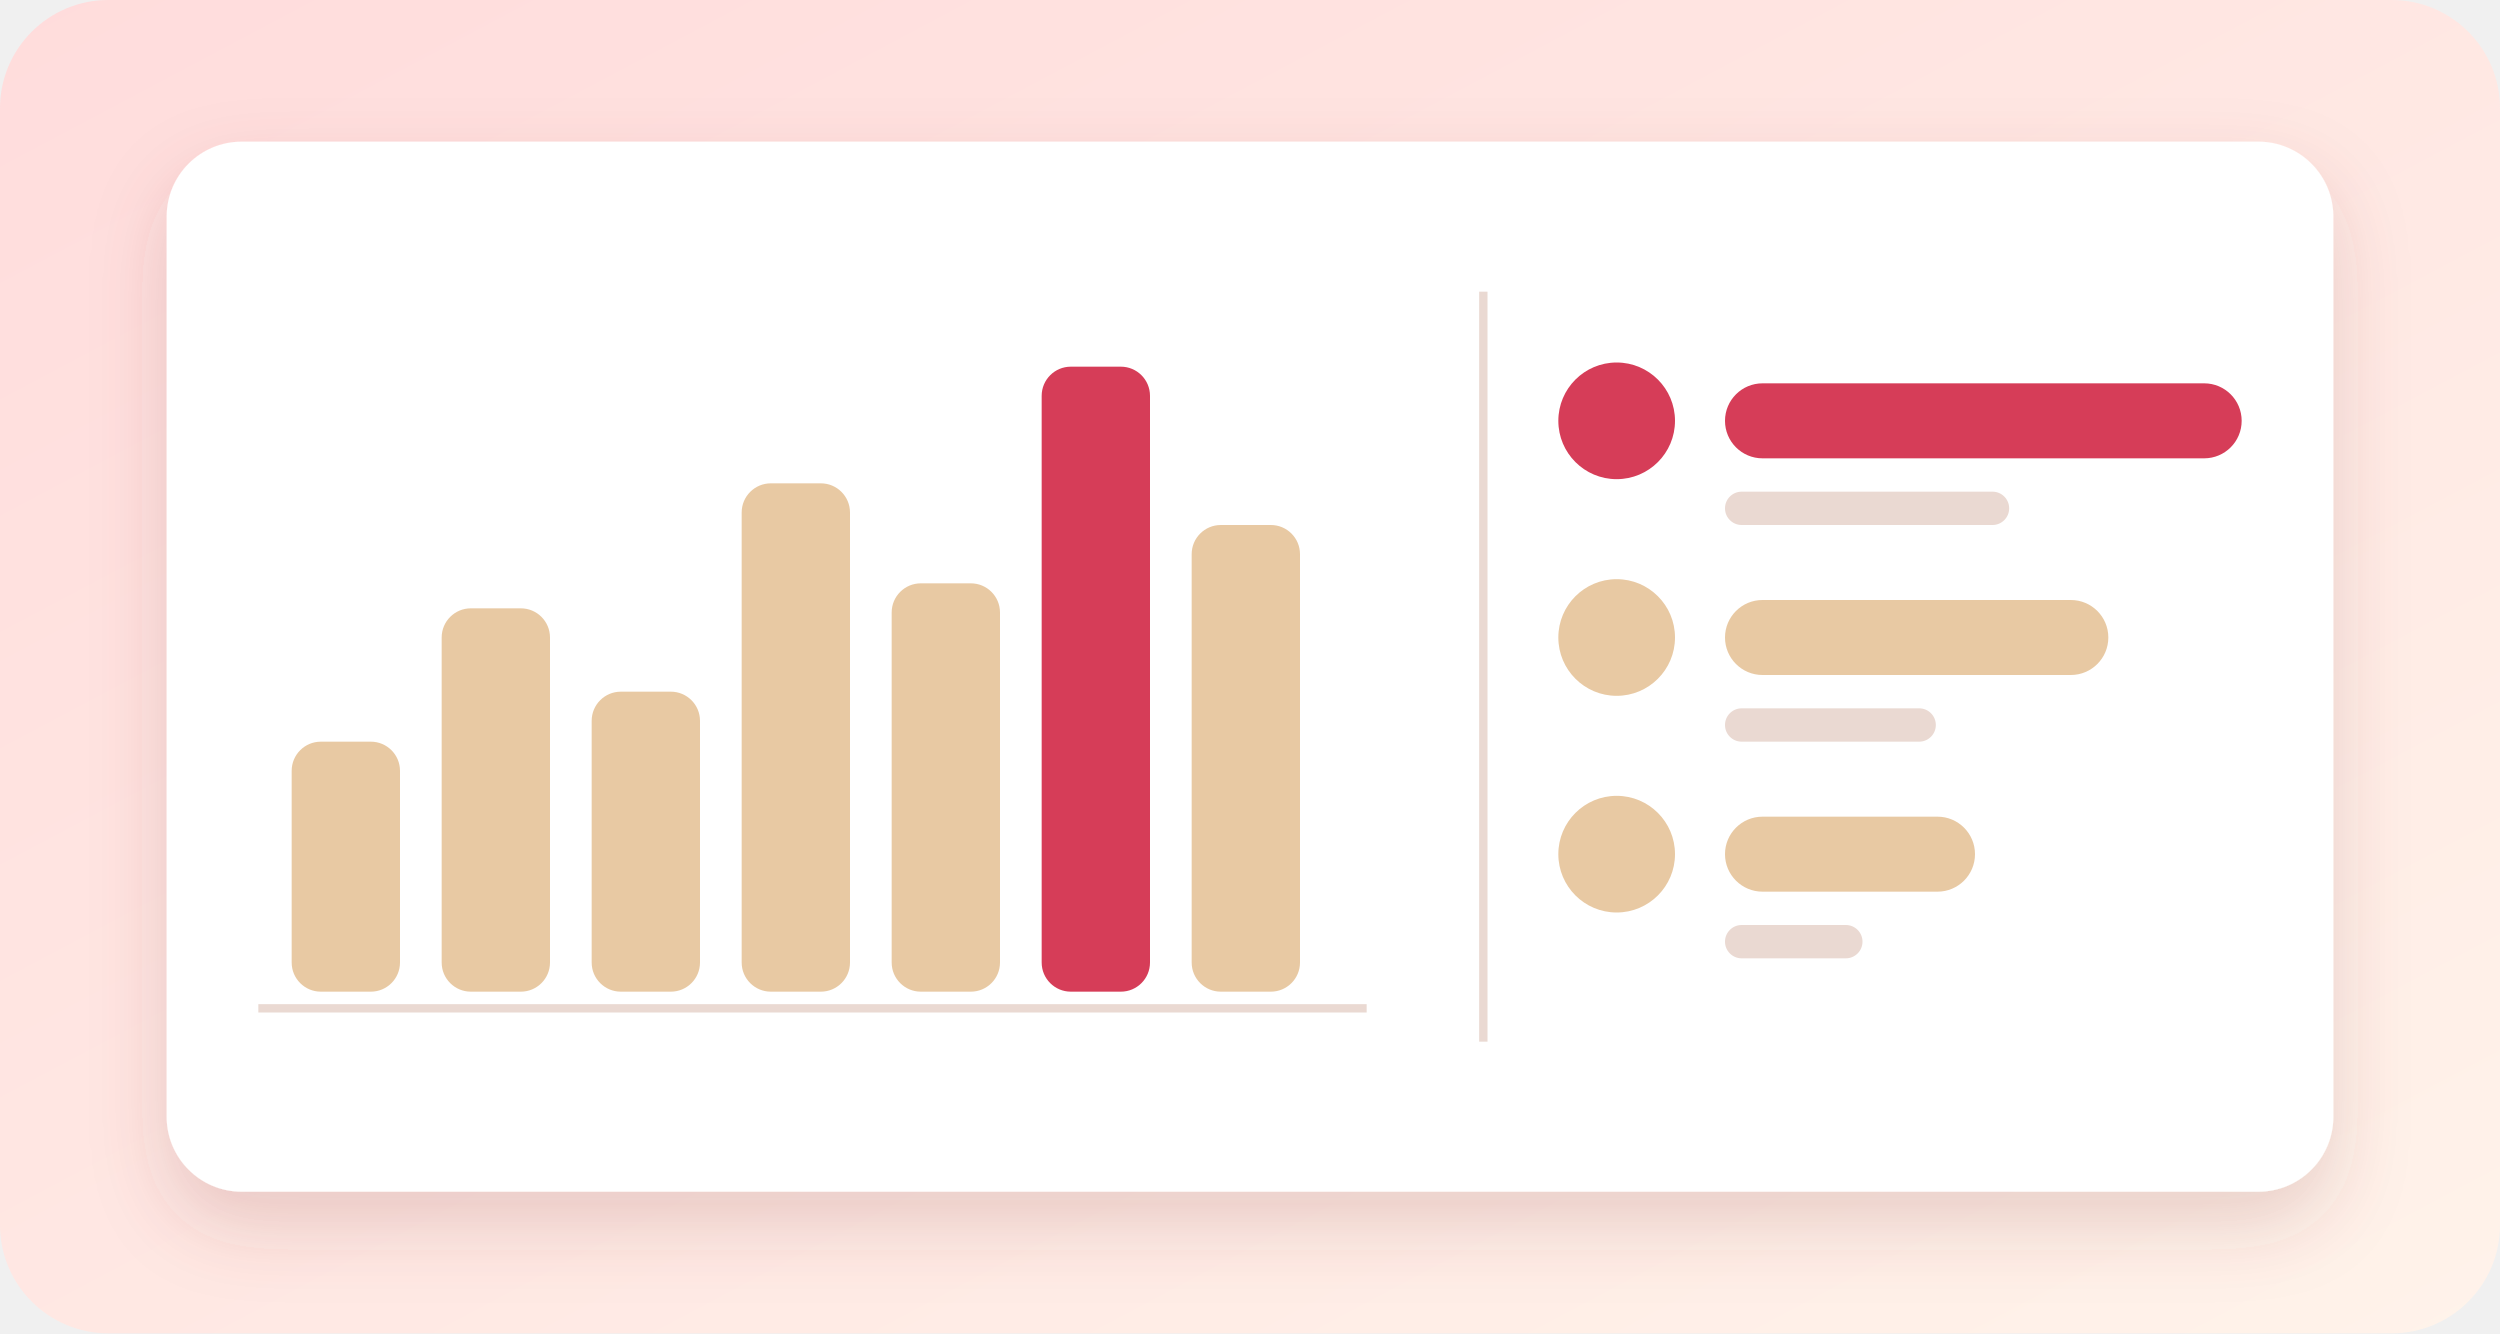
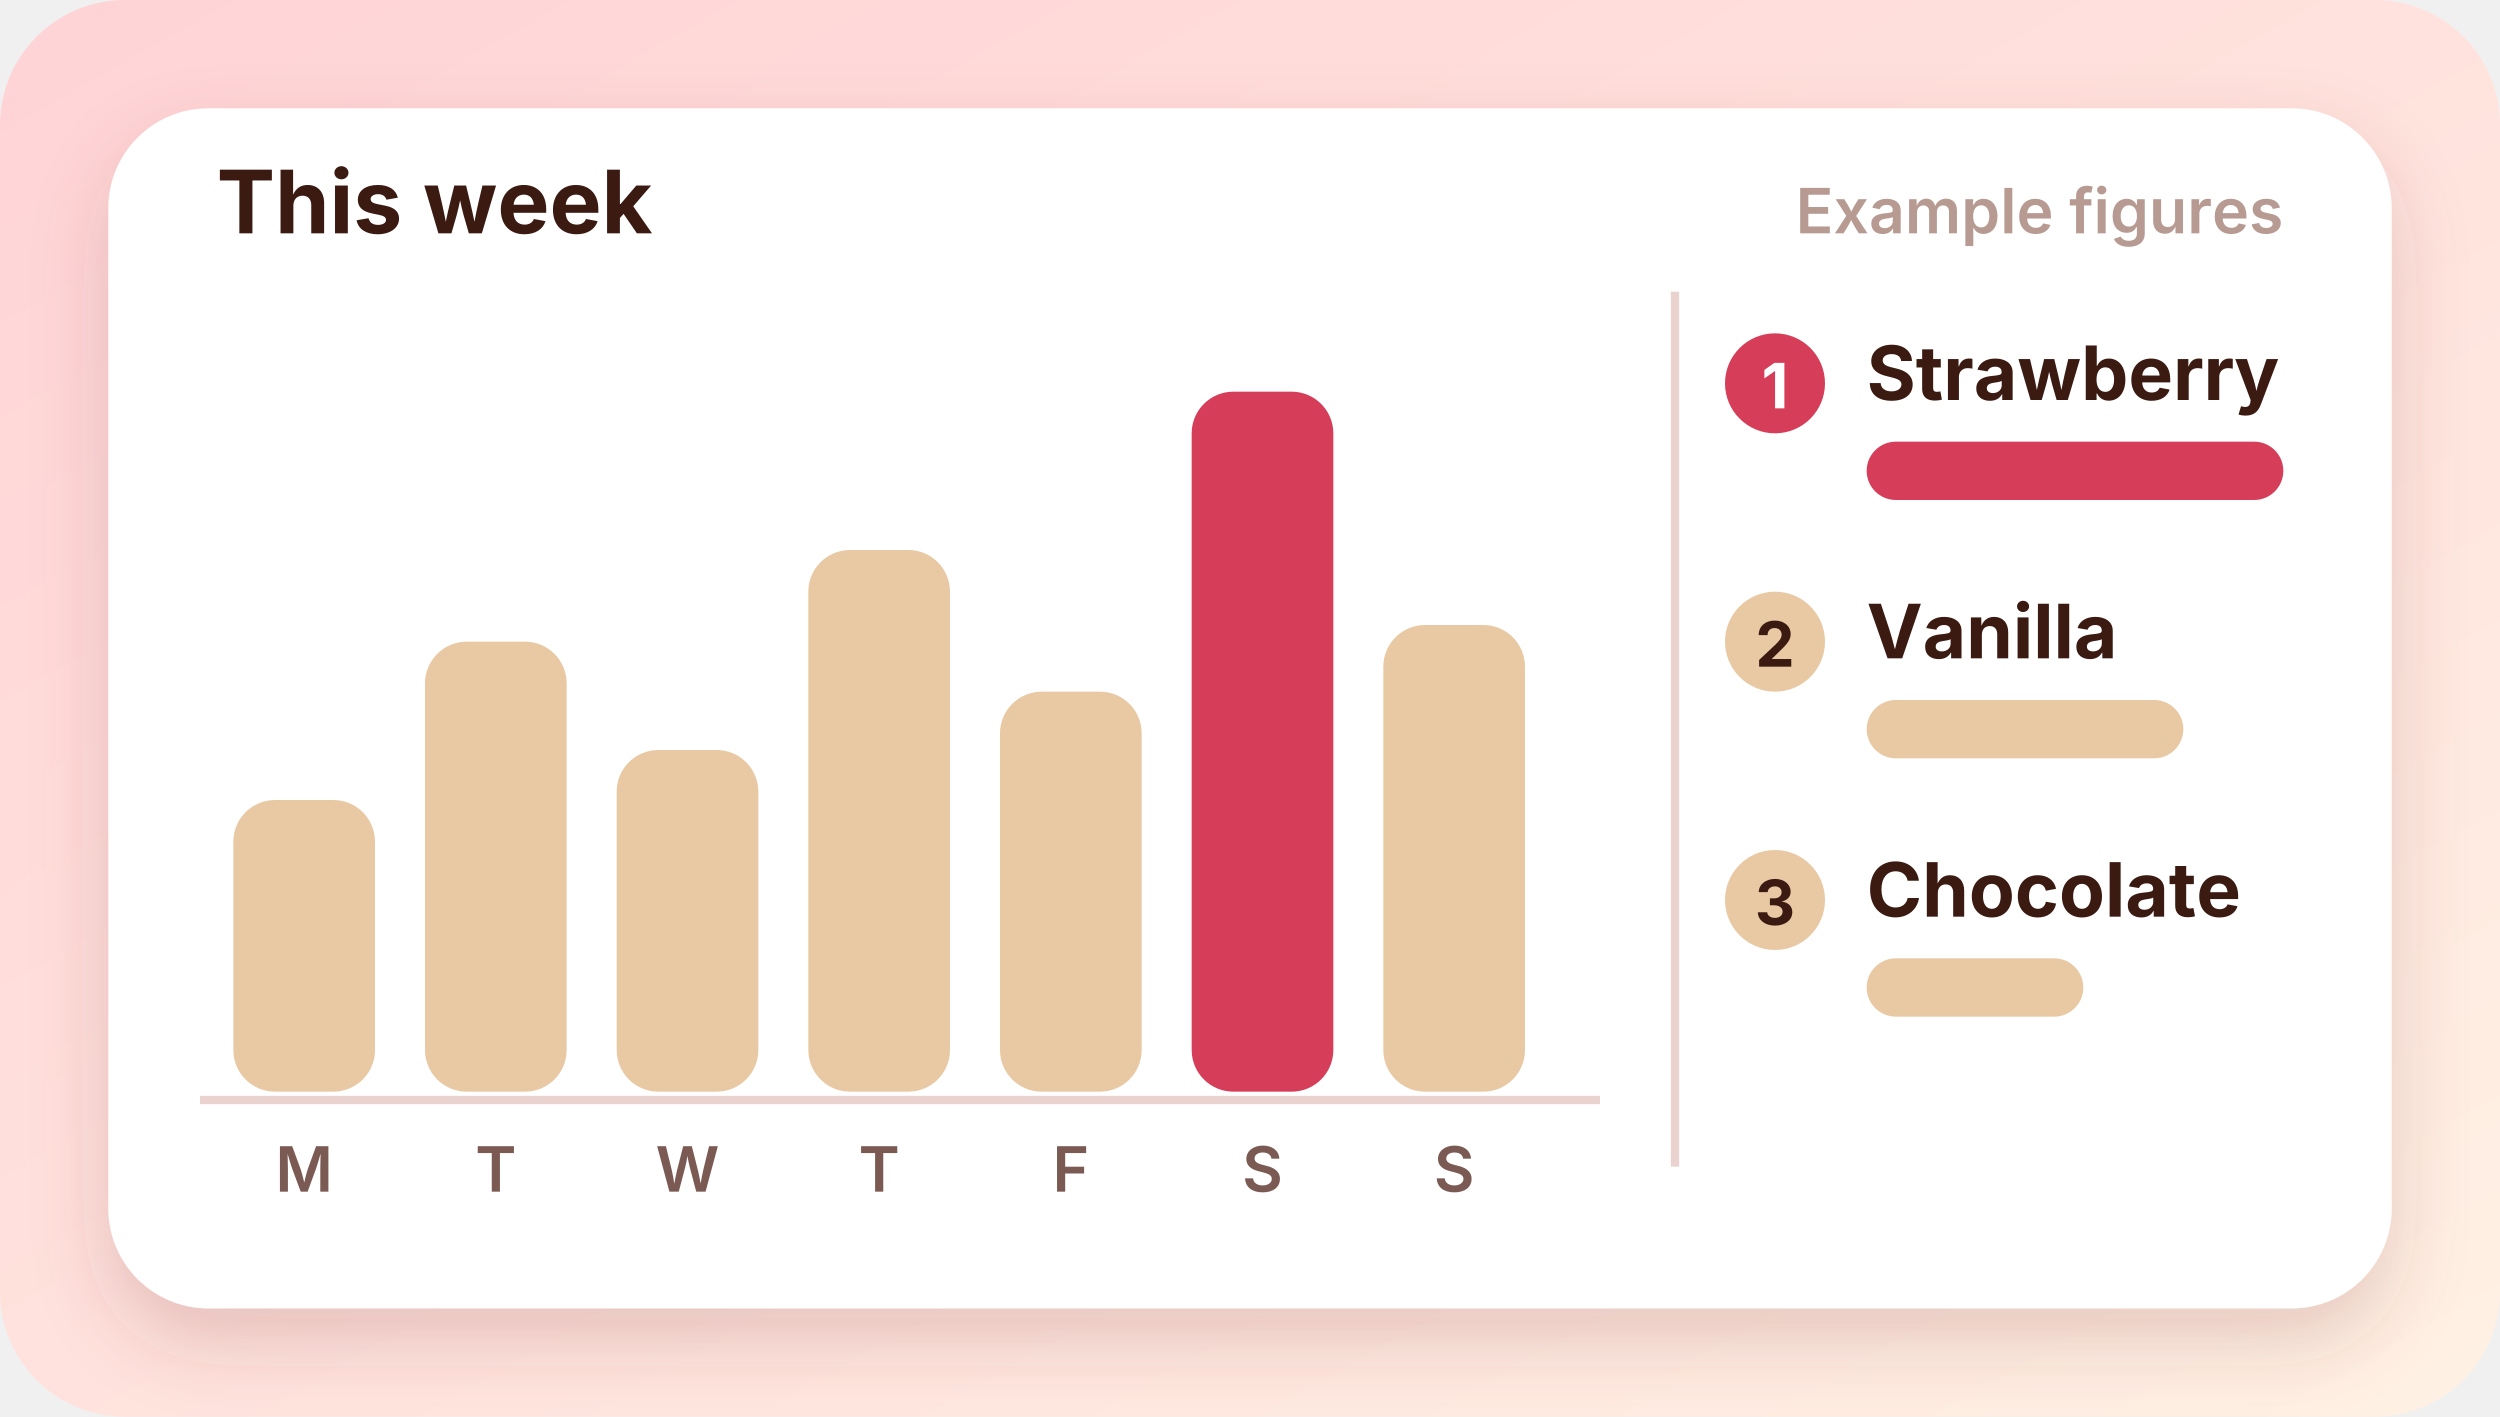
- <svg xmlns="http://www.w3.org/2000/svg" width="600" height="320" viewBox="0 0 600 320" role="img" aria-label="A weekly bar chart and a ranking of the best sellers">
+ <svg xmlns="http://www.w3.org/2000/svg" width="600" height="340" viewBox="0 0 600 340" role="img" aria-label="A weekly bar chart rising with one tall bar, and a ranking of three best sellers">
  <defs>
    <linearGradient id="bg" x1="0" y1="0" x2="1" y2="1">
-       <stop offset="0" stop-color="#FFDCDC" />
-       <stop offset="1" stop-color="#FFF3EA" />
+       <stop offset="0" stop-color="#FFD3D6" />
+       <stop offset="1" stop-color="#FFF1E4" />
    </linearGradient>
-     <filter id="sh" x="-10%" y="-10%" width="120%" height="130%">
-       <feDropShadow dx="0" dy="8" stdDeviation="9" flood-color="#8A3A3A" flood-opacity=".18" />
+     <filter id="sh" x="-10%" y="-10%" width="120%" height="125%">
+       <feDropShadow dx="0" dy="8" stdDeviation="9" flood-color="#8A3A3A" flood-opacity=".2" />
    </filter>
  </defs>
-   <rect width="600" height="320" rx="26" fill="url(#bg)" />
-   <rect x="40" y="34" width="520" height="252" rx="18" fill="#fff" filter="url(#sh)" />
-   <rect x="70" y="178" width="26" height="60" rx="7" fill="#E8C9A3" />
-   <rect x="106" y="146" width="26" height="92" rx="7" fill="#E8C9A3" />
-   <rect x="142" y="166" width="26" height="72" rx="7" fill="#E8C9A3" />
-   <rect x="178" y="116" width="26" height="122" rx="7" fill="#E8C9A3" />
-   <rect x="214" y="140" width="26" height="98" rx="7" fill="#E8C9A3" />
-   <rect x="250" y="88" width="26" height="150" rx="7" fill="#D63D58" />
-   <rect x="286" y="126" width="26" height="112" rx="7" fill="#E8C9A3" />
-   <path d="M62 242H328" stroke="#EAD9D2" stroke-width="2" />
-   <path d="M356 70V250" stroke="#EAD9D2" stroke-width="2" />
-   <circle cx="388" cy="101" r="14" fill="#D63D58" />
-   <rect x="414" y="92" width="124" height="18" rx="9.0" fill="#D63D58" />
-   <rect x="414" y="118" width="68.2" height="8" rx="4.0" fill="#EAD9D2" />
-   <circle cx="388" cy="153" r="14" fill="#E8C9A3" />
-   <rect x="414" y="144" width="92" height="18" rx="9.0" fill="#E8C9A3" />
-   <rect x="414" y="170" width="50.6" height="8" rx="4.0" fill="#EAD9D2" />
-   <circle cx="388" cy="205" r="14" fill="#E8C9A3" />
-   <rect x="414" y="196" width="60" height="18" rx="9.0" fill="#E8C9A3" />
-   <rect x="414" y="222" width="33.0" height="8" rx="4.0" fill="#EAD9D2" />
+   <style>@keyframes br0{0.000%{transform:scaleY(0)}3.333%{transform:scaleY(0)}12.222%{transform:scaleY(1)}100.000%{transform:scaleY(1)}}.br0{animation:br0 9s cubic-bezier(.2,1.3,.4,1) infinite}@keyframes br1{0.000%{transform:scaleY(0)}5.333%{transform:scaleY(0)}14.222%{transform:scaleY(1)}100.000%{transform:scaleY(1)}}.br1{animation:br1 9s cubic-bezier(.2,1.3,.4,1) infinite}@keyframes br2{0.000%{transform:scaleY(0)}7.333%{transform:scaleY(0)}16.222%{transform:scaleY(1)}100.000%{transform:scaleY(1)}}.br2{animation:br2 9s cubic-bezier(.2,1.3,.4,1) infinite}@keyframes br3{0.000%{transform:scaleY(0)}9.333%{transform:scaleY(0)}18.222%{transform:scaleY(1)}100.000%{transform:scaleY(1)}}.br3{animation:br3 9s cubic-bezier(.2,1.3,.4,1) infinite}@keyframes br4{0.000%{transform:scaleY(0)}11.333%{transform:scaleY(0)}20.222%{transform:scaleY(1)}100.000%{transform:scaleY(1)}}.br4{animation:br4 9s cubic-bezier(.2,1.3,.4,1) infinite}@keyframes br5{0.000%{transform:scaleY(0)}13.333%{transform:scaleY(0)}22.222%{transform:scaleY(1)}100.000%{transform:scaleY(1)}}.br5{animation:br5 9s cubic-bezier(.2,1.3,.4,1) infinite}@keyframes br6{0.000%{transform:scaleY(0)}15.333%{transform:scaleY(0)}24.222%{transform:scaleY(1)}100.000%{transform:scaleY(1)}}.br6{animation:br6 9s cubic-bezier(.2,1.3,.4,1) infinite}@keyframes rk0{0.000%{transform:scaleX(0)}13.333%{transform:scaleX(0)}22.222%{transform:scaleX(1)}100.000%{transform:scaleX(1)}}.rk0{animation:rk0 9s cubic-bezier(.2,.9,.3,1) infinite}@keyframes rk1{0.000%{transform:scaleX(0)}17.222%{transform:scaleX(0)}26.111%{transform:scaleX(1)}100.000%{transform:scaleX(1)}}.rk1{animation:rk1 9s cubic-bezier(.2,.9,.3,1) infinite}@keyframes rk2{0.000%{transform:scaleX(0)}21.111%{transform:scaleX(0)}30.000%{transform:scaleX(1)}100.000%{transform:scaleX(1)}}.rk2{animation:rk2 9s cubic-bezier(.2,.9,.3,1) infinite}@media (prefers-reduced-motion:reduce){*{animation:none!important}}</style>
+   <rect width="600" height="340" rx="30" fill="url(#bg)" />
+   <rect x="26" y="26" width="548" height="288" rx="24" fill="#fff" filter="url(#sh)" />
+   <g class="cy">
+     <path d="M52.769 43.316H57.445V56.0H60.583V43.316H65.248V40.722H52.769ZM70.406 49.366C70.406 47.848 71.318 46.966 72.631 46.966C73.923 46.966 74.702 47.817 74.702 49.243V56.0H77.789V48.709C77.789 46.023 76.22 44.393 73.841 44.393C72.139 44.393 71.011 45.233 70.344 46.73V40.722H67.33V56.0H70.406ZM80.403 56.0H83.479V44.536H80.403ZM81.941 43.039C82.864 43.039 83.633 42.342 83.633 41.46C83.633 40.588 82.864 39.881 81.941 39.881C81.008 39.881 80.25 40.588 80.25 41.46C80.25 42.342 81.008 43.039 81.941 43.039ZM90.647 56.226C93.651 56.226 95.774 54.718 95.774 52.462C95.774 50.832 94.708 49.817 92.493 49.366L90.432 48.956C89.345 48.73 88.955 48.33 88.955 47.756C88.955 47.069 89.734 46.597 90.739 46.597C91.857 46.597 92.503 47.151 92.749 47.93L95.477 47.448C95.046 45.582 93.416 44.393 90.698 44.393C87.796 44.393 85.879 45.746 85.879 47.951C85.879 49.663 86.966 50.75 89.181 51.201L91.16 51.611C92.165 51.816 92.636 52.186 92.636 52.791C92.636 53.478 91.908 53.97 90.739 53.97C89.478 53.97 88.74 53.447 88.442 52.37L85.582 52.862C85.981 54.995 87.878 56.226 90.647 56.226ZM105.218 56.0H108.345L109.617 51.581C109.894 50.617 110.16 49.304 110.427 48.094C110.693 49.294 110.96 50.606 111.247 51.581L112.519 56.0H115.646L119.05 44.536H115.779L114.785 48.771C114.487 50.073 114.169 51.519 113.872 53.211C113.544 51.509 113.175 50.063 112.888 48.771L111.862 44.536H109.032L107.986 48.771C107.679 50.073 107.31 51.529 106.992 53.201C106.684 51.499 106.335 50.053 106.059 48.771L105.064 44.536H101.834ZM125.859 56.226C128.525 56.226 130.35 54.985 130.914 53.078L128.125 52.555C127.797 53.437 126.987 53.908 125.91 53.908C124.362 53.908 123.316 52.944 123.244 51.068H131.088V50.207C131.088 46.29 128.699 44.393 125.705 44.393C122.352 44.393 120.199 46.792 120.199 50.33C120.199 53.949 122.352 56.226 125.859 56.226ZM123.265 49.14C123.388 47.725 124.27 46.71 125.736 46.71C127.161 46.71 127.971 47.643 128.125 49.14ZM138.369 56.226C141.035 56.226 142.86 54.985 143.424 53.078L140.635 52.555C140.307 53.437 139.497 53.908 138.42 53.908C136.872 53.908 135.826 52.944 135.754 51.068H143.598V50.207C143.598 46.29 141.209 44.393 138.215 44.393C134.862 44.393 132.708 46.792 132.708 50.33C132.708 53.949 134.862 56.226 138.369 56.226ZM135.774 49.14C135.897 47.725 136.779 46.71 138.246 46.71C139.671 46.71 140.481 47.643 140.635 49.14ZM145.7 56.0H148.776V52.319L149.658 51.324L152.857 56.0H156.477L151.976 49.509L156.262 44.536H152.704L148.951 48.945H148.776V40.722H145.7Z" fill="#3B1A12" />
+     <path d="M432.043 56.0H439.162V54.352H433.999V51.305H438.752V49.679H433.999V46.735H439.133V45.087H432.043ZM440.393 56.0H442.451L443.461 54.359C443.784 53.817 444.025 53.297 444.267 52.799C444.523 53.297 444.78 53.817 445.102 54.359L446.113 56.0H448.193L445.476 51.84L448.068 47.812H446.018L445.153 49.203C444.824 49.752 444.567 50.294 444.318 50.8C444.062 50.294 443.806 49.76 443.483 49.203L442.648 47.812H440.554L443.103 51.796ZM451.855 56.168C453.129 56.168 453.906 55.575 454.265 54.872H454.338V56.0H456.162V50.529C456.162 48.346 454.36 47.709 452.822 47.709C451.181 47.709 449.833 48.405 449.35 49.848L451.115 50.207C451.313 49.665 451.877 49.174 452.829 49.174C453.759 49.174 454.257 49.643 454.257 50.441V50.478C454.257 51.042 453.657 51.063 452.236 51.217C450.654 51.386 449.116 51.854 449.116 53.7C449.116 55.312 450.295 56.168 451.855 56.168ZM452.346 54.755C451.54 54.755 450.961 54.389 450.961 53.678C450.961 52.931 451.606 52.616 452.463 52.499C452.954 52.433 454.016 52.301 454.272 52.096V53.063C454.272 53.971 453.518 54.755 452.346 54.755ZM458.183 56.0H460.087V50.983C460.087 49.892 460.776 49.306 461.611 49.306C462.417 49.306 462.995 49.848 462.995 50.683V56.0H464.855V50.858C464.855 49.943 465.419 49.306 466.342 49.306C467.126 49.306 467.756 49.76 467.756 50.771V56.0H469.667V50.478C469.667 48.661 468.54 47.68 467.067 47.68C465.917 47.68 464.892 48.28 464.453 49.459C464.101 48.295 463.405 47.68 462.351 47.68C461.376 47.68 460.454 48.207 460.029 49.372L459.97 47.812H458.183ZM471.689 59.062H473.593V54.704H473.674C473.967 55.297 474.604 56.146 476.01 56.146C477.951 56.146 479.394 54.608 479.394 51.92C479.394 49.196 477.907 47.709 476.018 47.709C474.56 47.709 473.959 48.588 473.674 49.167H473.549V47.812H471.689ZM475.498 54.579C474.252 54.579 473.557 53.51 473.557 51.913C473.557 50.316 474.238 49.276 475.498 49.276C476.787 49.276 477.438 50.39 477.438 51.913C477.438 53.451 476.772 54.579 475.498 54.579ZM482.954 45.087H481.049V56.0H482.954ZM488.593 56.168C490.417 56.168 491.691 55.297 492.087 53.971L490.336 53.612C490.08 54.308 489.45 54.674 488.615 54.674C487.392 54.674 486.564 53.898 486.513 52.44H492.211V51.84C492.211 48.969 490.468 47.709 488.469 47.709C486.125 47.709 484.616 49.438 484.616 51.957C484.616 54.521 486.125 56.168 488.593 56.168ZM486.521 51.144C486.608 50.053 487.312 49.203 488.476 49.203C489.611 49.203 490.249 49.972 490.358 51.144ZM501.931 47.812H500.158V47.174C500.158 46.53 500.437 46.164 501.154 46.164C501.469 46.164 501.718 46.229 501.879 46.281L502.268 44.801C502.019 44.713 501.477 44.574 500.803 44.574C499.396 44.574 498.261 45.395 498.261 47.028V47.812H496.76V49.306H498.261V56.0H500.158V49.306H501.931ZM503.454 56.0H505.358V47.812H503.454ZM504.406 46.654C505.014 46.654 505.52 46.186 505.52 45.607C505.52 45.028 505.014 44.567 504.406 44.567C503.798 44.567 503.3 45.028 503.3 45.607C503.3 46.186 503.798 46.654 504.406 46.654ZM510.91 59.237C513.115 59.237 514.741 58.212 514.741 56.022V47.812H512.873V49.167H512.771C512.478 48.588 511.855 47.709 510.405 47.709C508.515 47.709 507.021 49.196 507.021 51.884C507.021 54.55 508.508 55.875 510.39 55.875C511.804 55.875 512.404 55.128 512.697 54.535H512.858V56.081C512.858 57.252 512.082 57.787 510.903 57.787C509.709 57.787 509.204 57.223 508.947 56.762L507.336 57.34C507.746 58.424 508.94 59.237 510.91 59.237ZM510.925 54.374C509.65 54.374 508.969 53.378 508.969 51.869C508.969 50.382 509.636 49.276 510.925 49.276C512.185 49.276 512.866 50.316 512.866 51.869C512.866 53.437 512.17 54.374 510.925 54.374ZM519.567 56.103C520.754 56.103 521.611 55.531 522.102 54.359L522.116 56.0H523.925V47.812H522.014V52.609C522.014 53.795 521.281 54.484 520.271 54.484C519.274 54.484 518.667 53.825 518.667 52.726V47.812H516.762V53.019C516.762 54.989 517.883 56.103 519.567 56.103ZM525.947 56.0H527.851V51.181C527.851 50.141 528.635 49.408 529.697 49.408C530.034 49.408 530.437 49.459 530.598 49.503V47.753C530.415 47.724 530.114 47.702 529.902 47.702C528.964 47.702 528.173 48.236 527.88 49.181H527.792V47.812H525.947ZM535.52 56.168C537.343 56.168 538.618 55.297 539.013 53.971L537.263 53.612C537.006 54.308 536.376 54.674 535.542 54.674C534.318 54.674 533.491 53.898 533.439 52.44H539.138V51.84C539.138 48.969 537.395 47.709 535.395 47.709C533.051 47.709 531.542 49.438 531.542 51.957C531.542 54.521 533.051 56.168 535.52 56.168ZM533.447 51.144C533.535 50.053 534.238 49.203 535.402 49.203C536.538 49.203 537.175 49.972 537.285 51.144ZM543.869 56.168C545.935 56.168 547.385 55.099 547.385 53.546C547.385 52.396 546.645 51.664 545.092 51.334L543.701 51.042C542.866 50.858 542.536 50.558 542.536 50.082C542.536 49.525 543.151 49.13 543.957 49.13C544.836 49.13 545.305 49.584 545.495 50.155L547.194 49.818C546.865 48.551 545.788 47.709 543.935 47.709C541.972 47.709 540.632 48.683 540.632 50.199C540.632 51.4 541.386 52.155 542.932 52.492L544.331 52.792C545.078 52.953 545.437 53.253 545.437 53.729C545.437 54.286 544.843 54.711 543.906 54.711C542.976 54.711 542.404 54.323 542.185 53.51L540.405 53.847C540.69 55.333 541.987 56.168 543.869 56.168Z" fill="#B79A92" />
+     <rect class="br0" style="transform-box:fill-box;transform-origin:bottom center" x="56" y="192" width="34" height="70" rx="10" fill="#E8C9A3" />
+     <path d="M67.181 286.0H69.1V280.492C69.1 279.665 69.056 278.156 69.027 276.918C69.429 278.324 69.869 279.782 70.125 280.492L72.169 286.0H73.831L75.845 280.492C76.102 279.76 76.563 278.258 76.937 276.859C76.915 278.156 76.871 279.679 76.871 280.492V286.0H78.819V275.087H75.867L73.817 280.719C73.604 281.371 73.267 282.719 73.011 283.795C72.762 282.704 72.418 281.364 72.198 280.719L70.125 275.087H67.181Z" fill="#7A5A52" />
+     <rect class="br1" style="transform-box:fill-box;transform-origin:bottom center" x="102" y="154" width="34" height="108" rx="10" fill="#E8C9A3" />
+     <path d="M114.657 276.735H118.026V286.0H119.981V276.735H123.343V275.087H114.657Z" fill="#7A5A52" />
+     <rect class="br2" style="transform-box:fill-box;transform-origin:bottom center" x="148" y="180" width="34" height="82" rx="10" fill="#E8C9A3" />
+     <path d="M160.66 286.0H162.902L164.491 279.972C164.703 279.159 164.843 278.31 164.989 277.409C165.15 278.346 165.304 279.21 165.502 279.972L167.091 286.0H169.332L172.284 275.087H170.175L168.761 280.895C168.534 281.876 168.336 282.99 168.153 284.059C167.955 282.99 167.75 281.876 167.509 280.895L166.036 275.087H163.964L162.484 280.895C162.235 281.884 162.037 283.012 161.84 284.096C161.656 283.012 161.466 281.884 161.239 280.895L159.818 275.087H157.716Z" fill="#7A5A52" />
+     <rect class="br3" style="transform-box:fill-box;transform-origin:bottom center" x="194" y="132" width="34" height="130" rx="10" fill="#E8C9A3" />
+     <path d="M206.657 276.735H210.026V286.0H211.981V276.735H215.343V275.087H206.657Z" fill="#7A5A52" />
+     <rect class="br4" style="transform-box:fill-box;transform-origin:bottom center" x="240" y="166" width="34" height="96" rx="10" fill="#E8C9A3" />
+     <path d="M253.689 286.0H255.645V281.635H260.186V280.009H255.645V276.735H260.677V275.087H253.689Z" fill="#7A5A52" />
+     <rect class="br5" style="transform-box:fill-box;transform-origin:bottom center" x="286" y="94" width="34" height="168" rx="10" fill="#D63D58" />
+     <path d="M303.051 286.168C305.659 286.168 307.182 284.857 307.182 282.938C307.182 281.034 305.593 280.192 303.974 279.804L302.956 279.54C302.07 279.32 301.096 278.954 301.096 278.039C301.096 277.211 301.843 276.603 303.073 276.603C304.252 276.603 305.043 277.145 305.139 278.075H307.036C306.984 276.251 305.432 274.94 303.103 274.94C300.817 274.94 299.118 276.229 299.118 278.156C299.118 279.694 300.195 280.617 302.019 281.085L303.256 281.408C304.436 281.715 305.227 282.074 305.227 282.924C305.227 283.861 304.326 284.499 303.037 284.499C301.806 284.499 300.832 283.942 300.744 282.792H298.818C298.906 284.945 300.51 286.168 303.051 286.168Z" fill="#7A5A52" />
+     <rect class="br6" style="transform-box:fill-box;transform-origin:bottom center" x="332" y="150" width="34" height="112" rx="10" fill="#E8C9A3" />
+     <path d="M349.051 286.168C351.659 286.168 353.182 284.857 353.182 282.938C353.182 281.034 351.593 280.192 349.974 279.804L348.956 279.54C348.07 279.32 347.096 278.954 347.096 278.039C347.096 277.211 347.843 276.603 349.073 276.603C350.252 276.603 351.043 277.145 351.139 278.075H353.036C352.984 276.251 351.432 274.94 349.103 274.94C346.817 274.94 345.118 276.229 345.118 278.156C345.118 279.694 346.195 280.617 348.019 281.085L349.256 281.408C350.436 281.715 351.227 282.074 351.227 282.924C351.227 283.861 350.326 284.499 349.037 284.499C347.806 284.499 346.832 283.942 346.744 282.792H344.818C344.906 284.945 346.51 286.168 349.051 286.168Z" fill="#7A5A52" />
+     <path d="M48 264H384" stroke="#EAD3CF" stroke-width="2" />
+     <path d="M402 70V280" stroke="#EAD3CF" stroke-width="2" />
+     <circle cx="426" cy="92" r="12" fill="#D63D58" />
+     <path d="M428.252 87.087H425.857L423.448 88.779V90.822L425.945 89.057H426.018V98.0H428.252Z" fill="#fff" />
+     <path d="M453.985 96.193C457.167 96.193 459.039 94.655 459.039 92.273C459.039 90.076 457.334 88.951 455.128 88.441L453.941 88.151C452.834 87.888 451.85 87.475 451.85 86.499C451.85 85.62 452.623 84.987 453.994 84.987C455.339 84.987 456.174 85.594 456.271 86.64H458.863C458.819 84.337 456.921 82.729 454.021 82.729C451.173 82.729 449.099 84.311 449.099 86.675C449.099 88.582 450.426 89.698 452.641 90.234L454.082 90.595C455.506 90.946 456.341 91.359 456.341 92.256C456.341 93.249 455.392 93.926 453.959 93.926C452.509 93.926 451.445 93.267 451.357 91.939H448.747C448.826 94.726 450.839 96.193 453.985 96.193ZM465.789 86.174H463.952V83.836H461.315V86.174H459.962V88.187H461.315V93.354C461.315 95.156 462.388 96.141 464.356 96.141C464.884 96.141 465.473 96.079 466.062 95.903L465.684 93.926C465.49 93.979 465.051 94.04 464.849 94.04C464.207 94.04 463.952 93.75 463.952 93.126V88.187H465.789ZM467.503 96.0H470.14V90.41C470.14 89.188 471.027 88.354 472.24 88.354C472.627 88.354 473.146 88.415 473.383 88.485V86.13C473.146 86.077 472.803 86.042 472.53 86.042C471.423 86.042 470.518 86.675 470.157 87.888H470.052V86.174H467.503ZM477.575 96.193C479.025 96.193 479.975 95.552 480.449 94.638H480.537V96.0H483.033V89.382C483.033 87.0 480.977 86.051 478.867 86.051C476.67 86.051 475.088 87.026 474.587 88.731L477.004 89.136C477.215 88.503 477.839 88.002 478.858 88.002C479.843 88.002 480.396 88.477 480.396 89.312V89.355C480.396 89.997 479.702 90.067 478.015 90.234C476.081 90.419 474.306 91.052 474.306 93.249C474.306 95.191 475.703 96.193 477.575 96.193ZM478.322 94.339C477.452 94.339 476.837 93.943 476.837 93.179C476.837 92.388 477.487 92.01 478.463 91.869C479.043 91.79 480.089 91.649 480.414 91.421V92.484C480.414 93.521 479.553 94.339 478.322 94.339ZM487.331 96.0H490.012L491.102 92.212C491.339 91.386 491.567 90.261 491.796 89.224C492.024 90.252 492.253 91.377 492.499 92.212L493.589 96.0H496.27L499.188 86.174H496.384L495.531 89.804C495.276 90.92 495.004 92.159 494.749 93.609C494.468 92.15 494.151 90.911 493.905 89.804L493.026 86.174H490.601L489.704 89.804C489.44 90.92 489.124 92.168 488.852 93.601C488.588 92.142 488.289 90.902 488.052 89.804L487.199 86.174H484.431ZM506.087 96.167C508.354 96.167 510.086 94.374 510.086 91.104C510.086 87.747 508.284 86.051 506.104 86.051C504.435 86.051 503.661 87.044 503.301 87.826H503.222V82.904H500.585V96.0H503.178V94.427H503.301C503.67 95.218 504.479 96.167 506.087 96.167ZM505.278 94.049C503.934 94.049 503.16 92.871 503.16 91.096C503.16 89.312 503.925 88.16 505.278 88.16C506.658 88.16 507.388 89.373 507.388 91.096C507.388 92.827 506.649 94.049 505.278 94.049ZM516.37 96.193C518.655 96.193 520.22 95.13 520.703 93.495L518.312 93.047C518.031 93.803 517.337 94.207 516.414 94.207C515.087 94.207 514.19 93.381 514.129 91.772H520.853V91.034C520.853 87.677 518.805 86.051 516.238 86.051C513.364 86.051 511.519 88.107 511.519 91.14C511.519 94.242 513.364 96.193 516.37 96.193ZM514.146 90.12C514.252 88.907 515.008 88.037 516.265 88.037C517.486 88.037 518.181 88.837 518.312 90.12ZM522.654 96.0H525.291V90.41C525.291 89.188 526.179 88.354 527.392 88.354C527.778 88.354 528.297 88.415 528.534 88.485V86.13C528.297 86.077 527.954 86.042 527.682 86.042C526.574 86.042 525.669 86.675 525.309 87.888H525.203V86.174H522.654ZM529.984 96.0H532.621V90.41C532.621 89.188 533.509 88.354 534.722 88.354C535.108 88.354 535.627 88.415 535.864 88.485V86.13C535.627 86.077 535.284 86.042 535.012 86.042C533.904 86.042 532.999 86.675 532.639 87.888H532.533V86.174H529.984ZM537.244 99.48C537.622 99.63 538.272 99.744 538.967 99.744C540.936 99.744 541.973 98.751 542.57 97.16L546.745 86.174H543.977L542.254 91.271C541.973 92.115 541.744 92.959 541.542 93.838C541.357 92.968 541.182 92.124 540.918 91.271L539.266 86.174H536.462L540.153 96.026L540.083 96.554C539.969 97.538 539.239 97.863 538.176 97.573L537.851 97.494Z" fill="#3B1A12" />
+     <rect class="rk0" style="transform-box:fill-box;transform-origin:left center" x="448" y="106" width="100" height="14" rx="7" fill="#D63D58" />
+     <circle cx="426" cy="154" r="12" fill="#E8C9A3" />
+     <path d="M422.184 160.0H429.904V158.162H425.29V158.081L426.938 156.455C429.171 154.397 429.757 153.386 429.757 152.163C429.757 150.273 428.219 148.94 425.912 148.94C423.649 148.94 422.082 150.31 422.082 152.434H424.22C424.22 151.372 424.879 150.728 425.897 150.728C426.872 150.728 427.589 151.328 427.589 152.302C427.589 153.181 427.04 153.796 426.051 154.763L422.184 158.389Z" fill="#3B1A12" />
+     <path d="M453.019 158.0H456.525L461.008 144.904H458.046L456.024 151.224C455.629 152.542 455.225 154.054 454.785 155.838C454.337 154.071 453.915 152.542 453.502 151.224L451.41 144.904H448.431ZM465.306 158.193C466.756 158.193 467.705 157.552 468.18 156.638H468.268V158.0H470.764V151.382C470.764 149.0 468.707 148.051 466.598 148.051C464.4 148.051 462.818 149.026 462.317 150.731L464.734 151.136C464.945 150.503 465.569 150.002 466.589 150.002C467.573 150.002 468.127 150.477 468.127 151.312V151.355C468.127 151.997 467.433 152.067 465.745 152.234C463.812 152.419 462.036 153.052 462.036 155.249C462.036 157.191 463.434 158.193 465.306 158.193ZM466.053 156.339C465.183 156.339 464.567 155.943 464.567 155.179C464.567 154.388 465.218 154.01 466.193 153.869C466.773 153.79 467.819 153.649 468.145 153.421V154.484C468.145 155.521 467.283 156.339 466.053 156.339ZM475.65 152.313C475.65 151.013 476.433 150.257 477.558 150.257C478.665 150.257 479.333 150.986 479.333 152.208V158.0H481.97V151.751C481.97 149.448 480.634 148.051 478.595 148.051C477.083 148.051 476.09 148.833 475.536 150.204L475.501 148.174H473.014V158.0H475.65ZM484.22 158.0H486.856V148.174H484.22ZM485.538 146.891C486.329 146.891 486.988 146.293 486.988 145.537C486.988 144.79 486.329 144.184 485.538 144.184C484.738 144.184 484.088 144.79 484.088 145.537C484.088 146.293 484.738 146.891 485.538 146.891ZM491.734 144.904H489.098V158.0H491.734ZM496.612 144.904H493.976V158.0H496.612ZM501.596 158.193C503.046 158.193 503.995 157.552 504.47 156.638H504.558V158.0H507.054V151.382C507.054 149.0 504.997 148.051 502.888 148.051C500.69 148.051 499.108 149.026 498.607 150.731L501.024 151.136C501.235 150.503 501.859 150.002 502.879 150.002C503.863 150.002 504.417 150.477 504.417 151.312V151.355C504.417 151.997 503.723 152.067 502.035 152.234C500.102 152.419 498.326 153.052 498.326 155.249C498.326 157.191 499.724 158.193 501.596 158.193ZM502.343 156.339C501.473 156.339 500.857 155.943 500.857 155.179C500.857 154.388 501.508 154.01 502.483 153.869C503.063 153.79 504.109 153.649 504.435 153.421V154.484C504.435 155.521 503.573 156.339 502.343 156.339Z" fill="#3B1A12" />
+     <rect class="rk1" style="transform-box:fill-box;transform-origin:left center" x="448" y="168" width="76" height="14" rx="7" fill="#E8C9A3" />
+     <circle cx="426" cy="216" r="12" fill="#E8C9A3" />
+     <path d="M425.985 222.146C428.417 222.146 430.153 220.806 430.153 218.946C430.153 217.591 429.303 216.617 427.714 216.404V216.324C428.922 216.089 429.757 215.225 429.757 214.002C429.757 212.295 428.263 210.94 426.022 210.94C423.803 210.94 422.125 212.244 422.096 214.112H424.25C424.271 213.262 425.055 212.728 426.007 212.728C426.952 212.728 427.589 213.299 427.589 214.141C427.589 215.013 426.85 215.606 425.788 215.606H424.777V217.269H425.788C427.055 217.269 427.824 217.898 427.824 218.799C427.824 219.686 427.069 220.293 425.993 220.293C424.96 220.293 424.169 219.759 424.132 218.938H421.884C421.913 220.835 423.612 222.146 425.985 222.146Z" fill="#3B1A12" />
+     <path d="M454.908 220.176C458.213 220.176 460.252 217.952 460.551 215.518H457.835C457.571 216.941 456.446 217.794 454.952 217.794C452.931 217.794 451.551 216.3 451.551 213.461C451.551 210.684 452.913 209.11 454.961 209.11C456.455 209.11 457.58 209.954 457.826 211.378H460.542C460.155 208.434 457.888 206.729 454.908 206.729C451.454 206.729 448.826 209.181 448.826 213.461C448.826 217.715 451.419 220.176 454.908 220.176ZM465.077 214.313C465.077 213.013 465.859 212.257 466.984 212.257C468.092 212.257 468.76 212.986 468.76 214.208V220.0H471.405V213.751C471.405 211.448 470.061 210.051 468.021 210.051C466.562 210.051 465.596 210.771 465.024 212.055V206.904H462.44V220.0H465.077ZM478.041 220.193C480.994 220.193 482.849 218.154 482.849 215.131C482.849 212.09 480.994 210.051 478.041 210.051C475.079 210.051 473.233 212.09 473.233 215.131C473.233 218.154 475.079 220.193 478.041 220.193ZM478.041 218.119C476.635 218.119 475.923 216.836 475.923 215.122C475.923 213.382 476.635 212.125 478.041 212.125C479.447 212.125 480.168 213.391 480.168 215.122C480.168 216.836 479.447 218.119 478.041 218.119ZM489.08 220.193C491.436 220.193 493.097 218.919 493.466 216.854L491.014 216.405C490.803 217.469 490.126 218.119 489.106 218.119C487.7 218.119 486.962 216.88 486.962 215.122C486.962 213.347 487.7 212.125 489.106 212.125C490.126 212.125 490.776 212.758 490.996 213.777L493.448 213.32C493.079 211.299 491.409 210.051 489.08 210.051C486.118 210.051 484.272 212.09 484.272 215.131C484.272 218.154 486.118 220.193 489.08 220.193ZM499.671 220.193C502.624 220.193 504.479 218.154 504.479 215.131C504.479 212.09 502.624 210.051 499.671 210.051C496.709 210.051 494.863 212.09 494.863 215.131C494.863 218.154 496.709 220.193 499.671 220.193ZM499.671 218.119C498.265 218.119 497.553 216.836 497.553 215.122C497.553 213.382 498.265 212.125 499.671 212.125C501.077 212.125 501.798 213.391 501.798 215.122C501.798 216.836 501.077 218.119 499.671 218.119ZM508.952 206.904H506.315V220.0H508.952ZM513.936 220.193C515.386 220.193 516.335 219.552 516.81 218.638H516.897V220.0H519.394V213.382C519.394 211.0 517.337 210.051 515.228 210.051C513.03 210.051 511.448 211.026 510.947 212.731L513.364 213.136C513.575 212.503 514.199 212.002 515.219 212.002C516.203 212.002 516.757 212.477 516.757 213.312V213.355C516.757 213.997 516.062 214.067 514.375 214.234C512.441 214.419 510.666 215.052 510.666 217.249C510.666 219.191 512.063 220.193 513.936 220.193ZM514.683 218.339C513.812 218.339 513.197 217.943 513.197 217.179C513.197 216.388 513.848 216.01 514.823 215.869C515.403 215.79 516.449 215.649 516.774 215.421V216.484C516.774 217.521 515.913 218.339 514.683 218.339ZM526.521 210.174H524.685V207.836H522.048V210.174H520.694V212.187H522.048V217.354C522.048 219.156 523.12 220.141 525.089 220.141C525.616 220.141 526.205 220.079 526.794 219.903L526.416 217.926C526.223 217.979 525.783 218.04 525.581 218.04C524.939 218.04 524.685 217.75 524.685 217.126V212.187H526.521ZM532.674 220.193C534.959 220.193 536.523 219.13 537.007 217.495L534.616 217.047C534.335 217.803 533.641 218.207 532.718 218.207C531.391 218.207 530.494 217.381 530.433 215.772H537.156V215.034C537.156 211.677 535.108 210.051 532.542 210.051C529.668 210.051 527.822 212.107 527.822 215.14C527.822 218.242 529.668 220.193 532.674 220.193ZM530.45 214.12C530.556 212.907 531.312 212.037 532.568 212.037C533.79 212.037 534.484 212.837 534.616 214.12Z" fill="#3B1A12" />
+     <rect class="rk2" style="transform-box:fill-box;transform-origin:left center" x="448" y="230" width="52" height="14" rx="7" fill="#E8C9A3" />
+   </g>
</svg>
